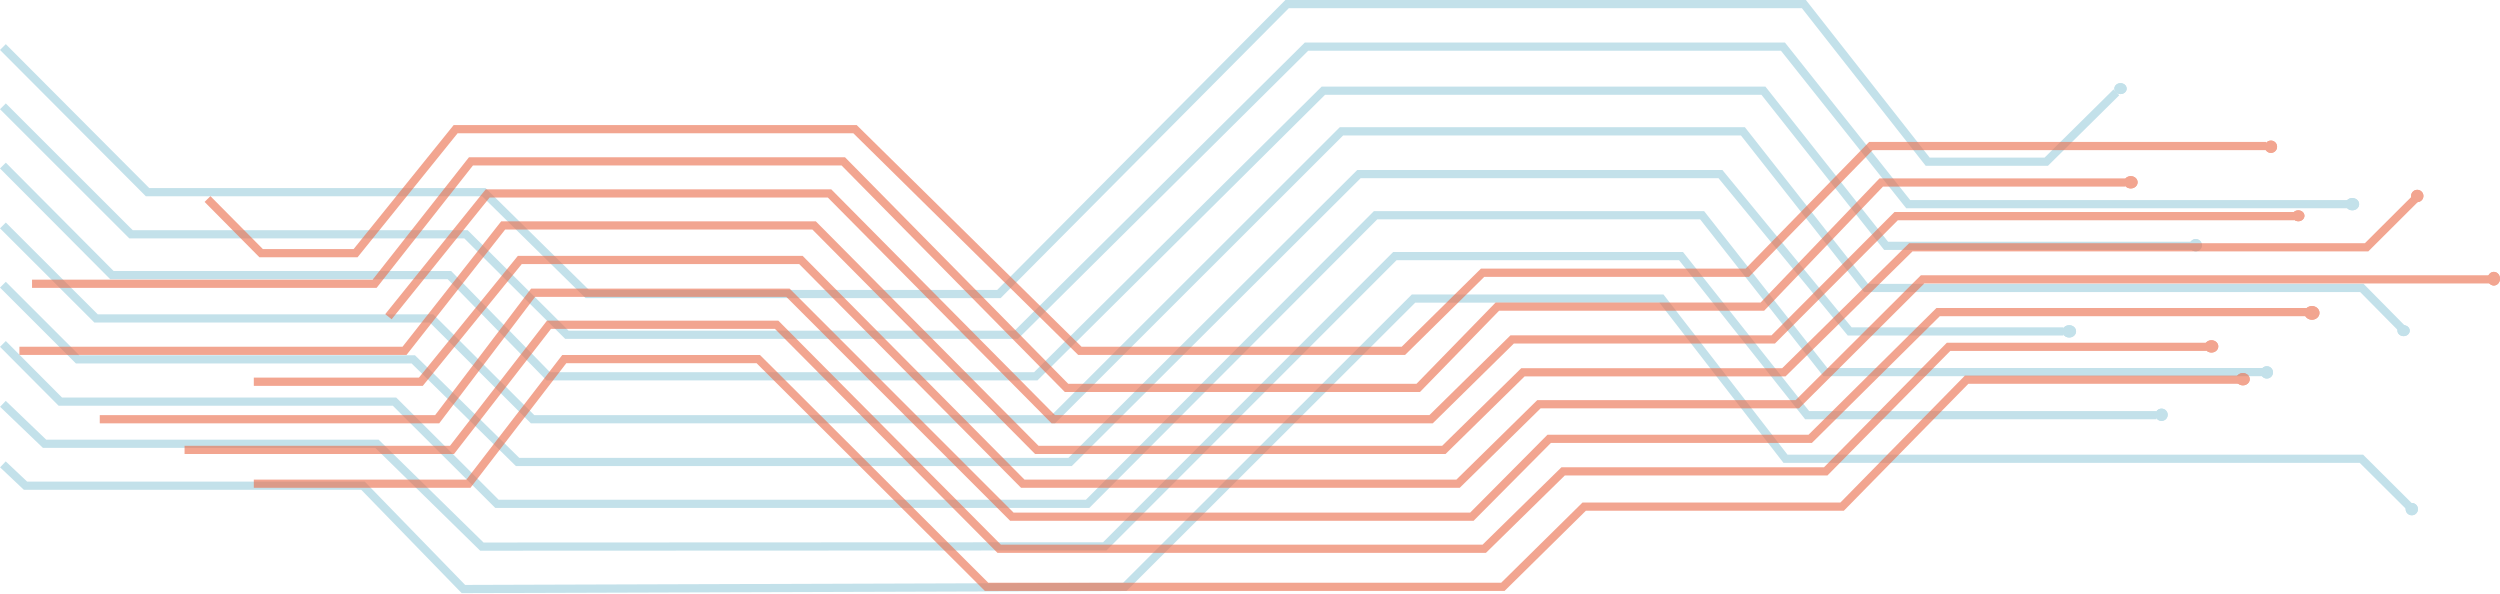
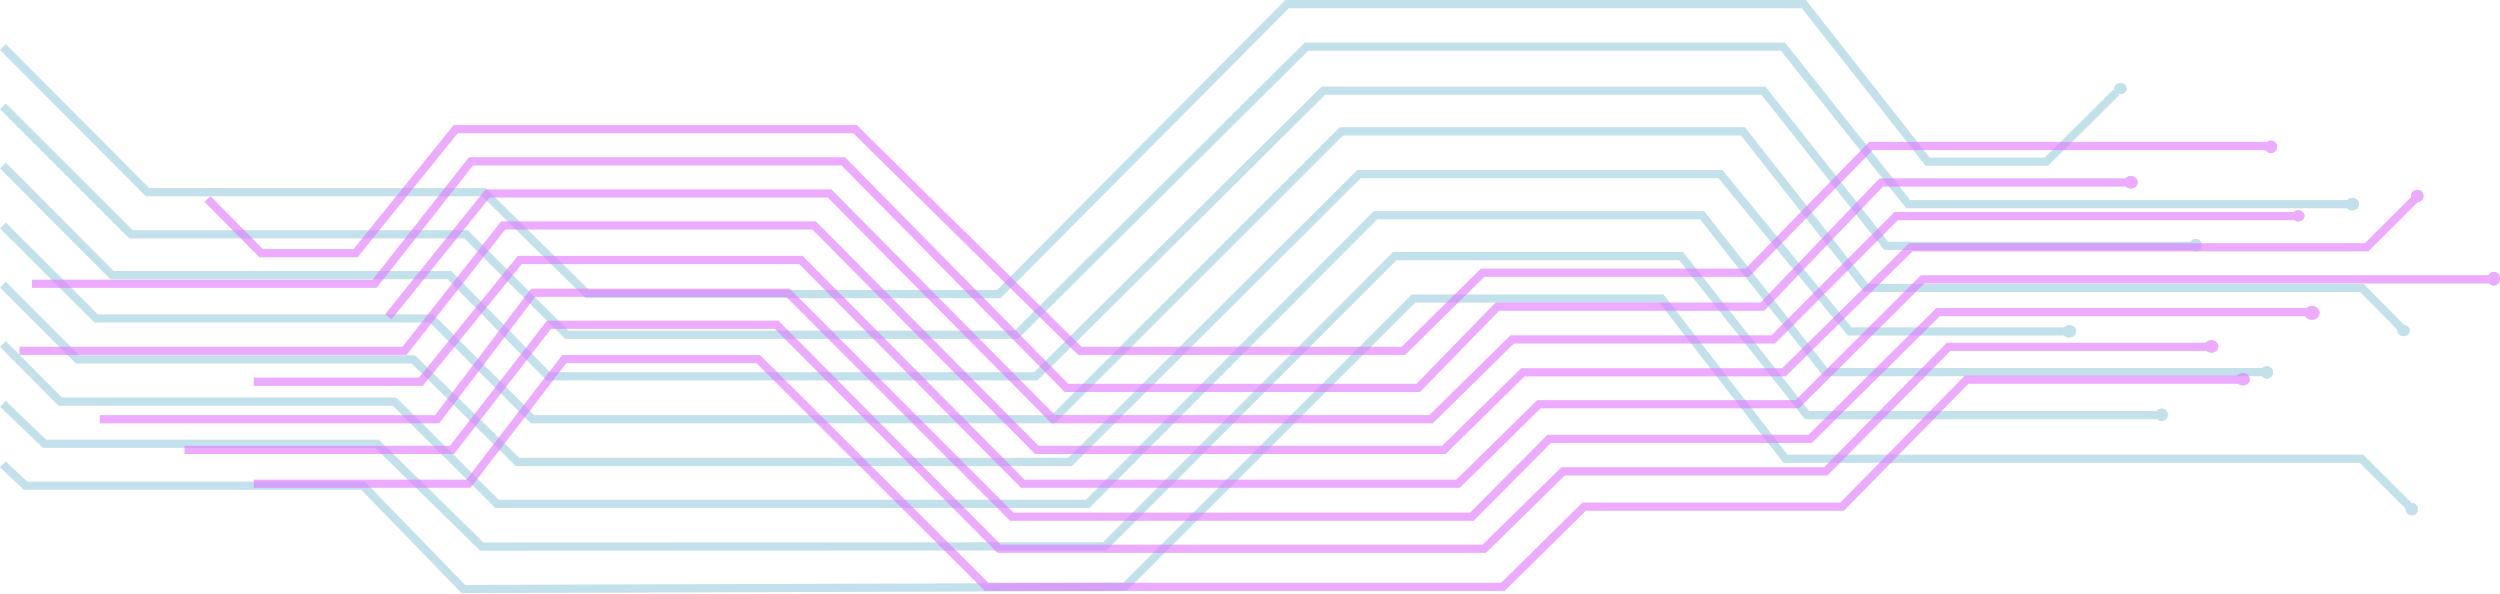
<svg xmlns="http://www.w3.org/2000/svg" width="1828.127" height="433.733" viewBox="0 0 1828.127 433.733">
  <g id="Group_516" data-name="Group 516" transform="translate(-53.873 -3505.197)">
    <g id="Group_505" data-name="Group 505" transform="translate(56 3508.197)">
      <g id="Group_247" data-name="Group 247" transform="translate(0 0)">
        <path id="Path_1439" data-name="Path 1439" d="M10781-9336.969l105.757,106.105h245.922l75.658,74.514h300.97l210.752-212.025h377.915l90.514,115.235h86.726l51.284-50.715" transform="translate(-10781 9368.375)" fill="none" stroke="#c3e1ea" stroke-width="6" />
        <path id="Path_1440" data-name="Path 1440" d="M10781-9350.7l93.688,93.595h244.934l73.767,73.457h328.654l212.215-210.681h348.4l91.591,115.2h321.009" transform="translate(-10781 9425.432)" fill="none" stroke="#c3e1ea" stroke-width="6" />
        <path id="Path_1441" data-name="Path 1441" d="M10781-9363.193l79.722,80.122H11107.5l72.29,73.987h356.485l210.316-208.858h321.779l89.744,113.478h223.628" transform="translate(-10781 9481.251)" fill="none" stroke="#c3e1ea" stroke-width="6" />
        <path id="Path_1442" data-name="Path 1442" d="M10781-9379l68.1,67.978h245.311l73.91,73.728H11549.1l210.72-210.523h293.557l90.065,114.519h362.541l29.73,30.092" transform="translate(-10781 9540.854)" fill="none" stroke="#c3e1ea" stroke-width="6" />
        <path id="Path_1444" data-name="Path 1444" d="M10781-9407.443l42,42.2h244.371l74.883,74.712h431.942l210.6-211.051h238.734l90.12,114.754h319.465" transform="translate(-10781 9655.948)" fill="none" stroke="#c3e1ea" stroke-width="6" />
        <path id="Path_1443" data-name="Path 1443" d="M10781-9392.538l54.641,54.614H11081.1l76.229,75H11561.4l211.19-210.484h264.365l94.517,115.049h156.266" transform="translate(-10781 9597.717)" fill="none" stroke="#c3e1ea" stroke-width="6" />
        <path id="Path_1446" data-name="Path 1446" d="M10781-9423.031l30.438,29.186H11054.5l76.742,75.227,455.508-.2,212.1-212.223h209.282l92.206,116.295H12355.8" transform="translate(-10781 9715.333)" fill="none" stroke="#c3e1ea" stroke-width="6" />
        <path id="Path_1447" data-name="Path 1447" d="M10781-9437.884l16.5,15.581h246.8l73.448,75.579,483.636-1.567,211.117-210.823h181.312l90.7,117.134h421.146l35.523,35.369" transform="translate(-10781 9774.453)" fill="none" stroke="#c3e1ea" stroke-width="6" />
      </g>
      <g id="Ellipse_340" data-name="Ellipse 340" transform="translate(1544 57.803)" fill="#c3e1ea" stroke="#c3e1ea" stroke-width="1">
        <ellipse cx="4.5" cy="4" rx="4.5" ry="4" stroke="none" />
        <ellipse cx="4.5" cy="4" rx="4" ry="3.5" fill="none" />
      </g>
      <g id="Ellipse_341" data-name="Ellipse 341" transform="translate(1713 141.803)" fill="#c3e1ea" stroke="#c3e1ea" stroke-width="1">
        <ellipse cx="5" cy="4.5" rx="5" ry="4.5" stroke="none" />
        <ellipse cx="5" cy="4.5" rx="4.5" ry="4" fill="none" />
      </g>
      <g id="Ellipse_342" data-name="Ellipse 342" transform="translate(1599 171.803)" fill="#c3e1ea" stroke="#c3e1ea" stroke-width="1">
        <circle cx="4.5" cy="4.5" r="4.5" stroke="none" />
        <circle cx="4.5" cy="4.5" r="4" fill="none" />
      </g>
      <g id="Ellipse_343" data-name="Ellipse 343" transform="translate(1506 234.803)" fill="#c3e1ea" stroke="#c3e1ea" stroke-width="1">
        <ellipse cx="5" cy="4.5" rx="5" ry="4.5" stroke="none" />
        <ellipse cx="5" cy="4.5" rx="4.5" ry="4" fill="none" />
      </g>
      <g id="Ellipse_344" data-name="Ellipse 344" transform="translate(1651 264.803)" fill="#c3e1ea" stroke="#c3e1ea" stroke-width="1">
        <circle cx="4.5" cy="4.5" r="4.5" stroke="none" />
        <circle cx="4.5" cy="4.5" r="4" fill="none" />
      </g>
      <g id="Ellipse_345" data-name="Ellipse 345" transform="translate(1574 295.803)" fill="#c3e1ea" stroke="#c3e1ea" stroke-width="1">
        <circle cx="4.5" cy="4.5" r="4.5" stroke="none" />
        <circle cx="4.5" cy="4.5" r="4" fill="none" />
      </g>
      <g id="Ellipse_346" data-name="Ellipse 346" transform="translate(1757 364.803)" fill="#c3e1ea" stroke="#c3e1ea" stroke-width="1">
        <circle cx="4.5" cy="4.5" r="4.5" stroke="none" />
        <circle cx="4.5" cy="4.5" r="4" fill="none" />
      </g>
      <g id="Ellipse_347" data-name="Ellipse 347" transform="translate(1751 234.803)" fill="#c3e1ea" stroke="#c3e1ea" stroke-width="1">
        <ellipse cx="4.5" cy="4" rx="4.5" ry="4" stroke="none" />
        <ellipse cx="4.5" cy="4" rx="4" ry="3.5" fill="none" />
      </g>
    </g>
    <g id="Group_515" data-name="Group 515">
      <g id="Group_506" data-name="Group 506" transform="translate(68.071 3599.663)" opacity="0.62">
        <g id="Group_248" data-name="Group 248" transform="translate(0 0)">
-           <path id="Path_1448" data-name="Path 1448" d="M11117.7-9120.079l39.205,39.579h69.085l73.143-90.652h292.063l164.4,162.071H11992.2l57.924-57.1h193.563l90.352-92.638h288.924" transform="translate(-10980.155 9171.152)" fill="none" stroke="#ea6d4c" stroke-width="6" />
-           <path id="Path_1449" data-name="Path 1449" d="M10845.227-9031.679h250.5l70.474-89.532h272.231l163.277,165.67h257.173l57.836-59.416h193.813l86.9-90.765h178.5" transform="translate(-10836 9144.729)" fill="none" stroke="#ea6d4c" stroke-width="6" />
-           <path id="Path_1450" data-name="Path 1450" d="M11398.625-8981.259l72.579-90.147h249.971l163.6,165.1h276.308l59.268-58.321h190.908l89.892-90.173h290.966" transform="translate(-11128.784 9118.38)" fill="none" stroke="#ea6d4c" stroke-width="6" />
-           <path id="Path_1451" data-name="Path 1451" d="M10825.633-8952.162h281.617l72.13-91.691h227.367l162.846,164.139h297.662l57.823-56.748h190.811l92.825-91.394H12542l35.809-35.714" transform="translate(-10825.633 9114.233)" fill="none" stroke="#ea6d4c" stroke-width="6" />
-           <path id="Path_1452" data-name="Path 1452" d="M11189.6-8879.048h122.147l72.376-89.054h205.532l162.24,163.611h318.326l59.116-58.094h188.943l91.6-91.3h414.8" transform="translate(-11018.197 9063.725)" fill="none" stroke="#ea6d4c" stroke-width="6" />
-           <path id="Path_1453" data-name="Path 1453" d="M10950.406-8824.716h246.749l70.133-92.48h186.348l163.724,163.768h336.392l56.57-56.953h190.866l93.525-92.664h271.4" transform="translate(-10891.646 9036.792)" fill="none" stroke="#ea6d4c" stroke-width="6" />
-           <path id="Path_1454" data-name="Path 1454" d="M11082.078-8775.977h195.569l70.926-91.516h166.444l162.774,163.836h354.662l57.715-56.629h192.016l89.8-91.044h188.677" transform="translate(-10961.311 9010.495)" fill="none" stroke="#ea6d4c" stroke-width="6" />
-           <path id="Path_1455" data-name="Path 1455" d="M11189.6-8723.021h156.948l70.07-91.1h141.886l166.917,166.512h377.568l59.433-58.62h188.614l91.05-92.818h200.365" transform="translate(-11018.197 8982.256)" fill="none" stroke="#ea6d4c" stroke-width="6" />
+           <path id="Path_1448" data-name="Path 1448" d="M11117.7-9120.079l39.205,39.579h69.085l73.143-90.652h292.063l164.4,162.071H11992.2l57.924-57.1h193.563l90.352-92.638h288.924" transform="translate(-10980.155 9171.152)" fill="none" stroke="#e077ff" stroke-width="6" />
+           <path id="Path_1449" data-name="Path 1449" d="M10845.227-9031.679h250.5l70.474-89.532h272.231l163.277,165.67h257.173l57.836-59.416h193.813l86.9-90.765h178.5" transform="translate(-10836 9144.729)" fill="none" stroke="#e077ff" stroke-width="6" />
+           <path id="Path_1450" data-name="Path 1450" d="M11398.625-8981.259l72.579-90.147h249.971l163.6,165.1h276.308l59.268-58.321h190.908l89.892-90.173h290.966" transform="translate(-11128.784 9118.38)" fill="none" stroke="#e077ff" stroke-width="6" />
+           <path id="Path_1451" data-name="Path 1451" d="M10825.633-8952.162h281.617l72.13-91.691h227.367l162.846,164.139h297.662l57.823-56.748h190.811l92.825-91.394H12542l35.809-35.714" transform="translate(-10825.633 9114.233)" fill="none" stroke="#e077ff" stroke-width="6" />
+           <path id="Path_1452" data-name="Path 1452" d="M11189.6-8879.048h122.147l72.376-89.054h205.532l162.24,163.611h318.326l59.116-58.094h188.943l91.6-91.3h414.8" transform="translate(-11018.197 9063.725)" fill="none" stroke="#e077ff" stroke-width="6" />
+           <path id="Path_1453" data-name="Path 1453" d="M10950.406-8824.716h246.749l70.133-92.48h186.348l163.724,163.768h336.392l56.57-56.953h190.866l93.525-92.664h271.4" transform="translate(-10891.646 9036.792)" fill="none" stroke="#e077ff" stroke-width="6" />
+           <path id="Path_1454" data-name="Path 1454" d="M11082.078-8775.977h195.569l70.926-91.516h166.444l162.774,163.836h354.662l57.715-56.629h192.016l89.8-91.044h188.677" transform="translate(-10961.311 9010.495)" fill="none" stroke="#e077ff" stroke-width="6" />
+           <path id="Path_1455" data-name="Path 1455" d="M11189.6-8723.021h156.948l70.07-91.1h141.886l166.917,166.512h377.568l59.433-58.62h188.614l91.05-92.818h200.365" transform="translate(-11018.197 8982.256)" fill="none" stroke="#e077ff" stroke-width="6" />
        </g>
-         <g id="Ellipse_348" data-name="Ellipse 348" transform="translate(1641.929 8.337)" fill="#ea6d4c" stroke="#ea6d4c" stroke-width="1">
+         <g id="Ellipse_348" data-name="Ellipse 348" transform="translate(1641.929 8.337)" fill="#e077ff" stroke="#e077ff" stroke-width="1">
          <circle cx="4.5" cy="4.5" r="4.5" stroke="none" />
          <circle cx="4.5" cy="4.5" r="4" fill="none" />
        </g>
-         <g id="Ellipse_349" data-name="Ellipse 349" transform="translate(1538.929 34.337)" fill="#ea6d4c" stroke="#ea6d4c" stroke-width="1">
+         <g id="Ellipse_349" data-name="Ellipse 349" transform="translate(1538.929 34.337)" fill="#e077ff" stroke="#e077ff" stroke-width="1">
          <ellipse cx="5" cy="4.5" rx="5" ry="4.5" stroke="none" />
          <ellipse cx="5" cy="4.5" rx="4.5" ry="4" fill="none" />
        </g>
-         <g id="Ellipse_350" data-name="Ellipse 350" transform="translate(1661.929 59.337)" fill="#ea6d4c" stroke="#ea6d4c" stroke-width="1">
+         <g id="Ellipse_350" data-name="Ellipse 350" transform="translate(1661.929 59.337)" fill="#e077ff" stroke="#e077ff" stroke-width="1">
          <ellipse cx="4.5" cy="4" rx="4.5" ry="4" stroke="none" />
          <ellipse cx="4.5" cy="4" rx="4" ry="3.5" fill="none" />
        </g>
-         <g id="Ellipse_351" data-name="Ellipse 351" transform="translate(1748.929 44.337)" fill="#ea6d4c" stroke="#ea6d4c" stroke-width="1">
+         <g id="Ellipse_351" data-name="Ellipse 351" transform="translate(1748.929 44.337)" fill="#e077ff" stroke="#e077ff" stroke-width="1">
          <circle cx="4.5" cy="4.5" r="4.5" stroke="none" />
          <circle cx="4.5" cy="4.5" r="4" fill="none" />
        </g>
-         <g id="Ellipse_352" data-name="Ellipse 352" transform="translate(1804.929 104.337)" fill="#ea6d4c" stroke="#ea6d4c" stroke-width="1">
+         <g id="Ellipse_352" data-name="Ellipse 352" transform="translate(1804.929 104.337)" fill="#e077ff" stroke="#e077ff" stroke-width="1">
          <ellipse cx="4.5" cy="5" rx="4.5" ry="5" stroke="none" />
          <ellipse cx="4.5" cy="5" rx="4" ry="4.5" fill="none" />
        </g>
-         <g id="Ellipse_353" data-name="Ellipse 353" transform="translate(1670.929 129.337)" fill="#ea6d4c" stroke="#ea6d4c" stroke-width="1">
+         <g id="Ellipse_353" data-name="Ellipse 353" transform="translate(1670.929 129.337)" fill="#e077ff" stroke="#e077ff" stroke-width="1">
          <ellipse cx="5.5" cy="5" rx="5.5" ry="5" stroke="none" />
          <ellipse cx="5.5" cy="5" rx="5" ry="4.5" fill="none" />
        </g>
-         <g id="Ellipse_354" data-name="Ellipse 354" transform="translate(1597.929 154.337)" fill="#ea6d4c" stroke="#ea6d4c" stroke-width="1">
+         <g id="Ellipse_354" data-name="Ellipse 354" transform="translate(1597.929 154.337)" fill="#e077ff" stroke="#e077ff" stroke-width="1">
          <ellipse cx="5" cy="4.5" rx="5" ry="4.5" stroke="none" />
          <ellipse cx="5" cy="4.5" rx="4.5" ry="4" fill="none" />
        </g>
-         <g id="Ellipse_355" data-name="Ellipse 355" transform="translate(1620.929 178.337)" fill="#ea6d4c" stroke="#ea6d4c" stroke-width="1">
+         <g id="Ellipse_355" data-name="Ellipse 355" transform="translate(1620.929 178.337)" fill="#e077ff" stroke="#e077ff" stroke-width="1">
          <ellipse cx="5" cy="4.5" rx="5" ry="4.5" stroke="none" />
          <ellipse cx="5" cy="4.5" rx="4.5" ry="4" fill="none" />
        </g>
      </g>
    </g>
  </g>
</svg>
